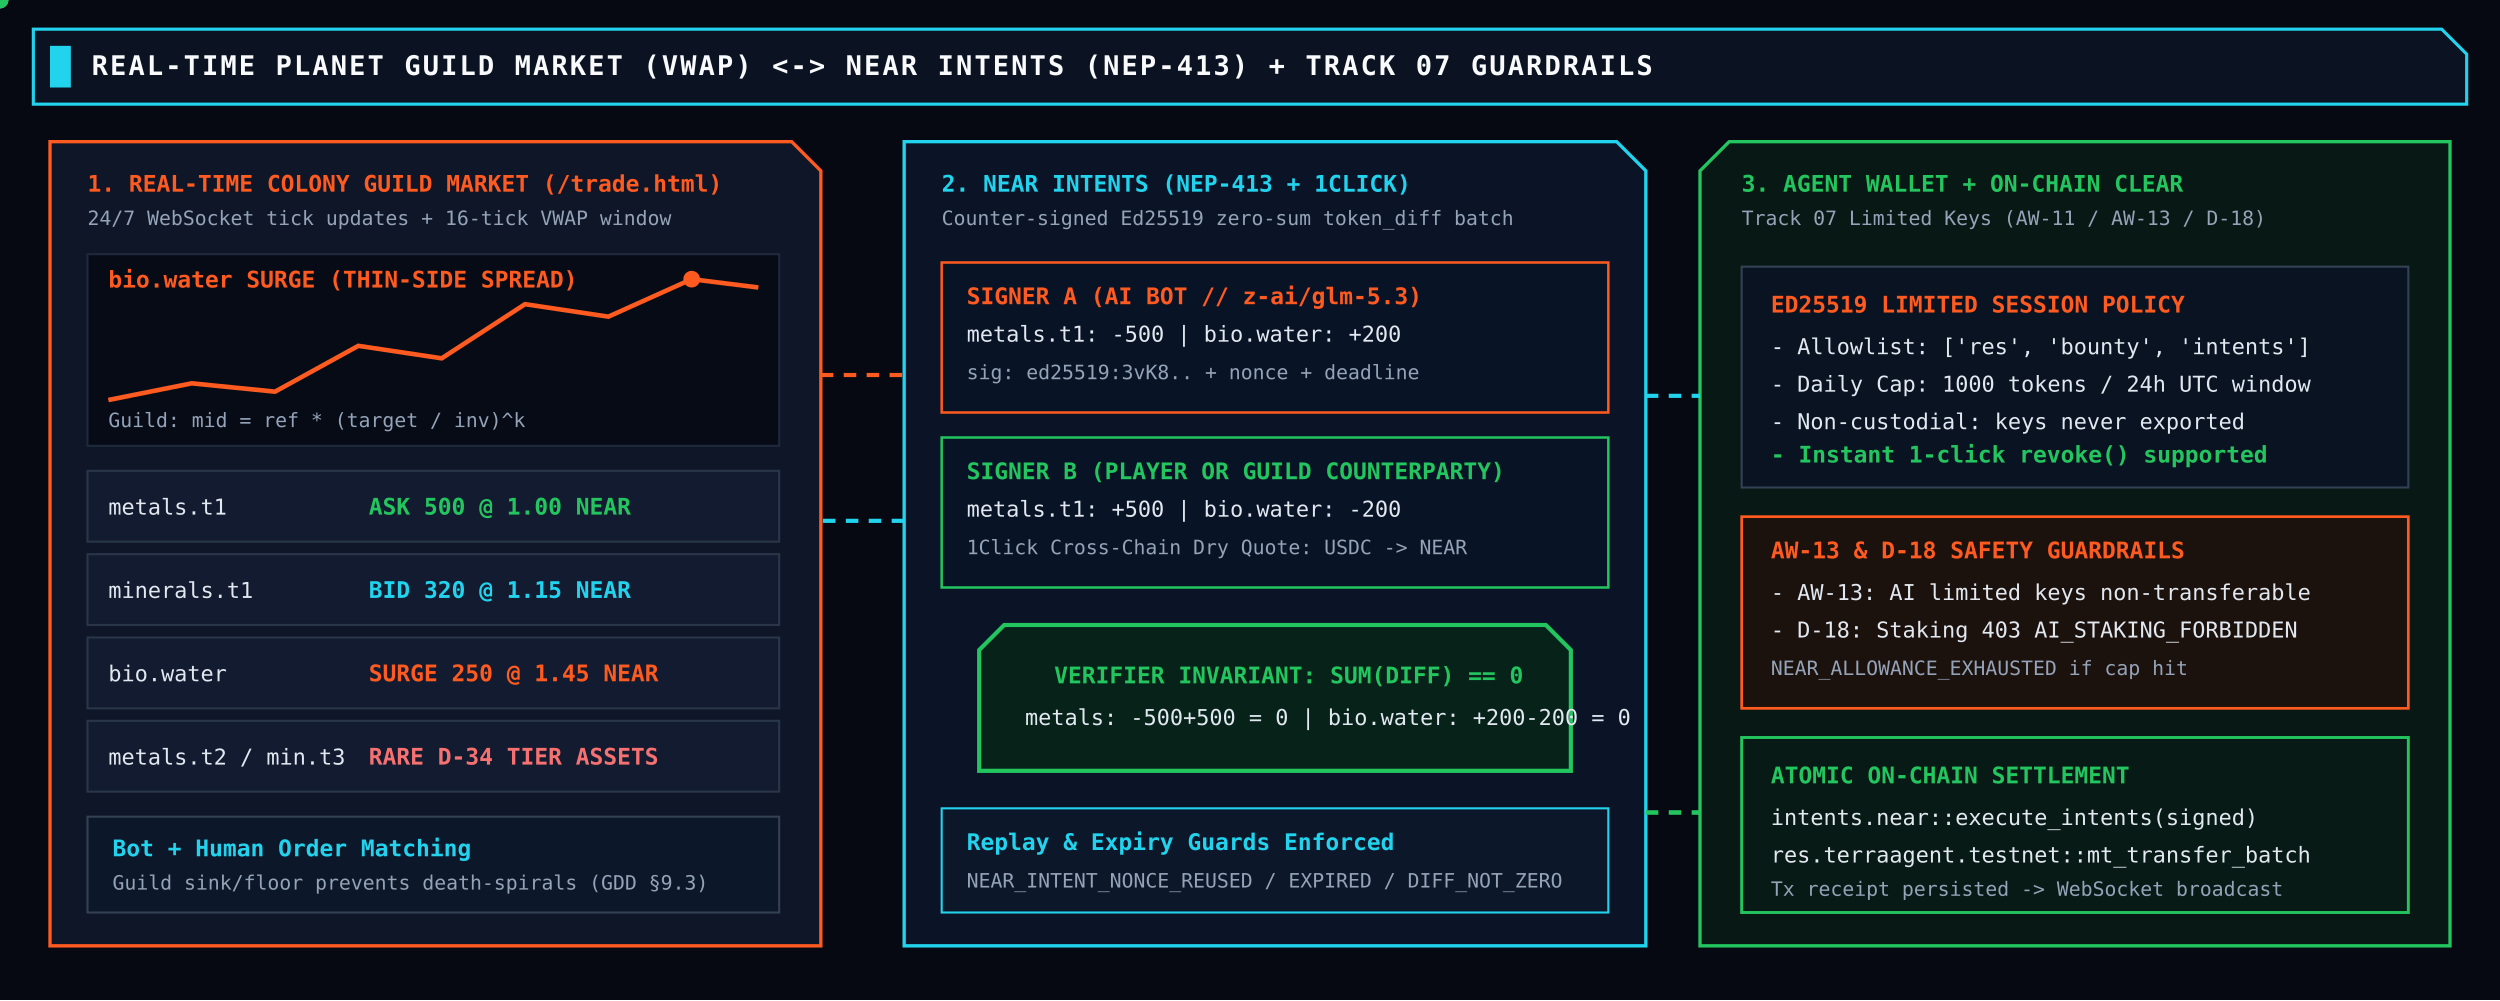
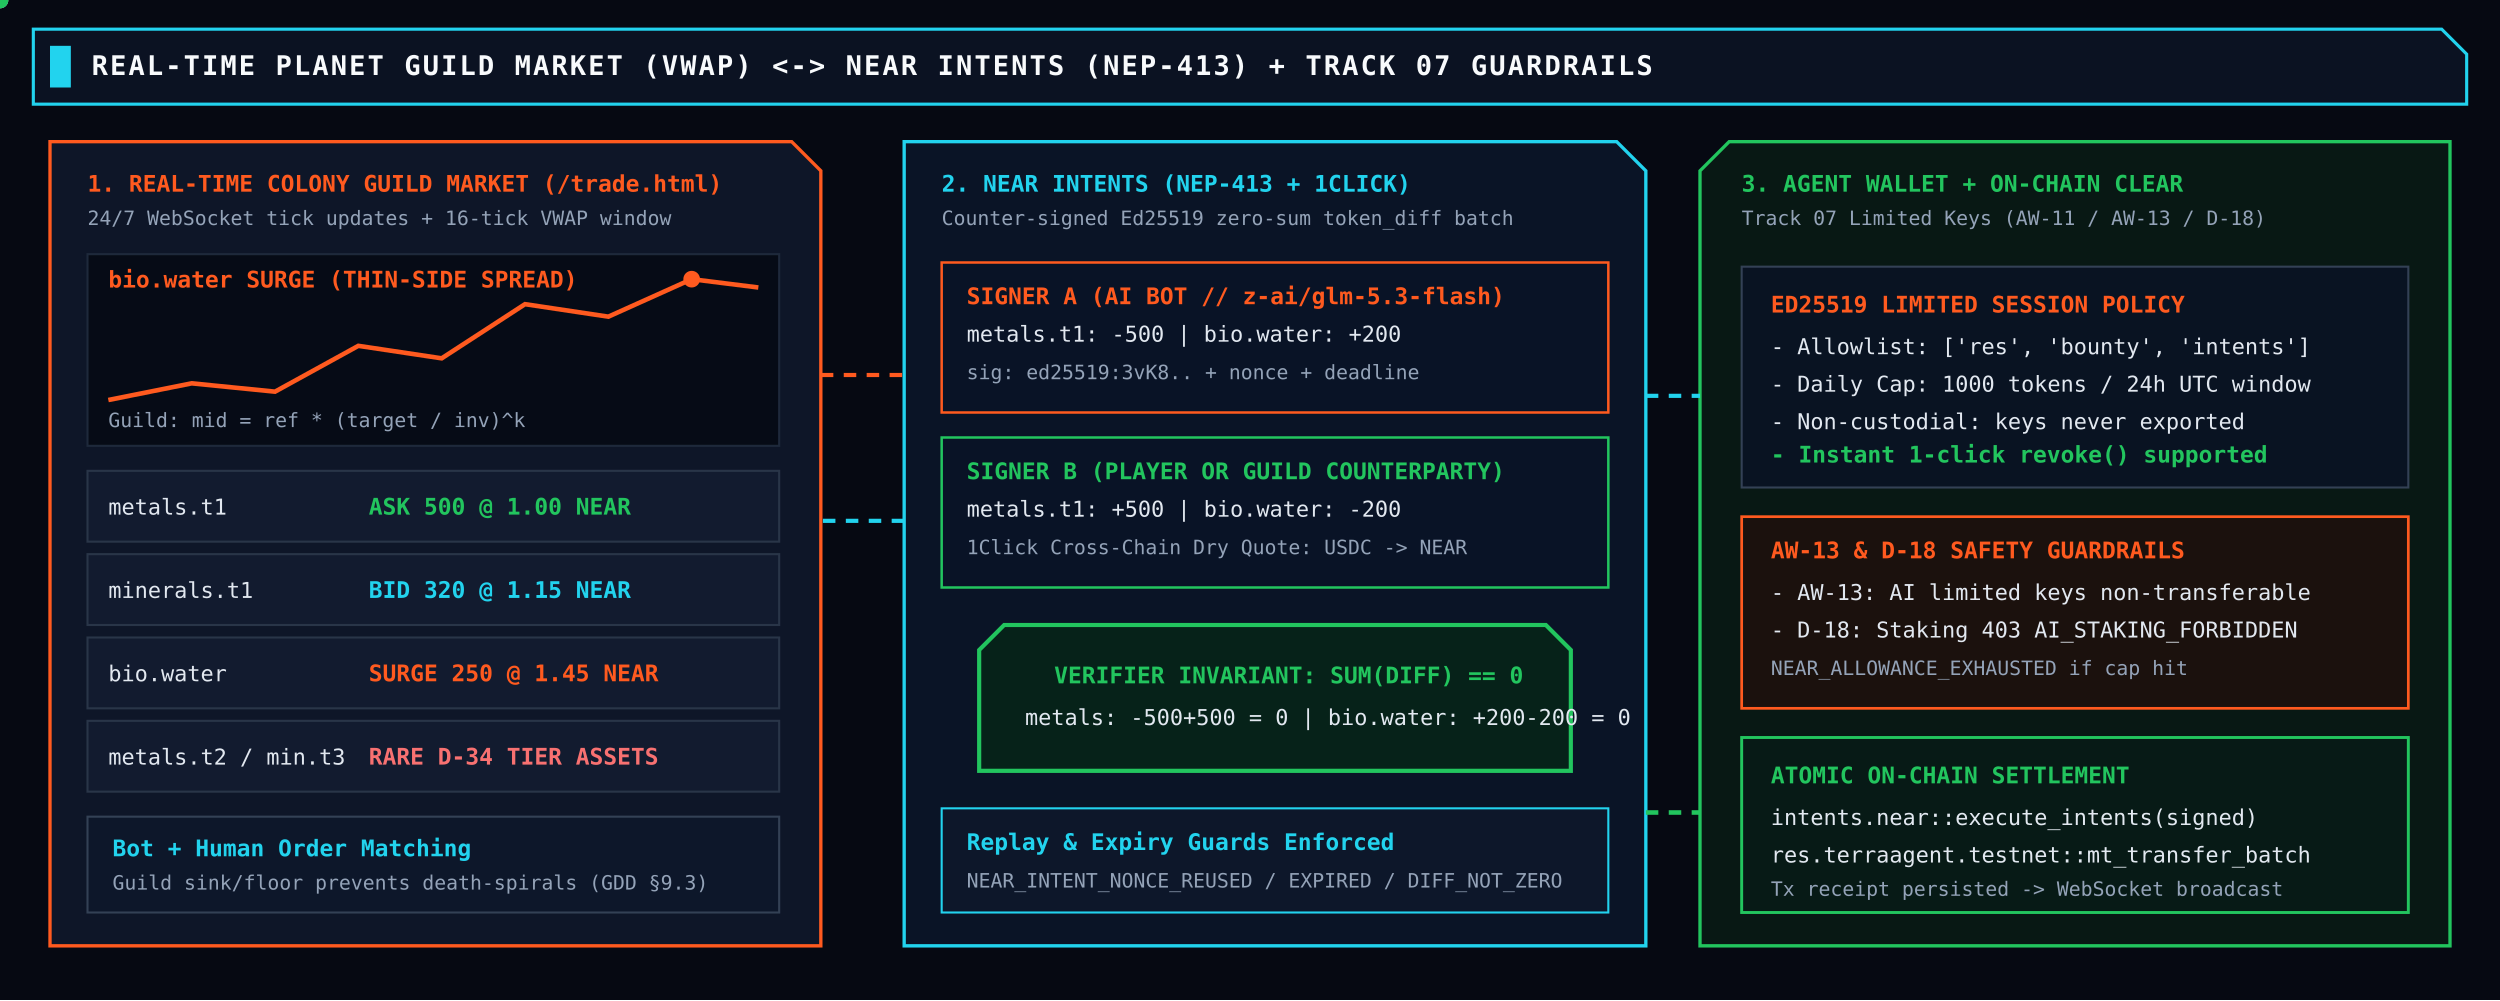
<svg xmlns="http://www.w3.org/2000/svg" viewBox="0 0 1200 480" width="1200" height="480" role="img" aria-label="TerraAgent Real-Time Colony Market and NEAR Intents NEP-413 Atomic Swap">
  <defs>
    <style>
      .bg { fill: #060912; }
      .panel { fill: #0b1120; stroke: #1e293b; stroke-width: 1.5; }
      .panel-o { fill: #0e1628; stroke: #ff5a1f; stroke-width: 1.6; }
      .panel-c { fill: #0a1426; stroke: #22d3ee; stroke-width: 1.6; }
      .panel-g { fill: #081814; stroke: #22c55e; stroke-width: 1.6; }
      .title { font: 700 13px 'JetBrains Mono', ui-monospace, monospace; fill: #f8fafc; letter-spacing: 1px; }
      .hdr-o { font: 700 11px 'JetBrains Mono', ui-monospace, monospace; fill: #ff5a1f; }
      .hdr-c { font: 700 11px 'JetBrains Mono', ui-monospace, monospace; fill: #22d3ee; }
      .hdr-g { font: 700 11px 'JetBrains Mono', ui-monospace, monospace; fill: #22c55e; }
      .hdr-r { font: 700 11px 'JetBrains Mono', ui-monospace, monospace; fill: #f87171; }
      .txt { font: 500 10.5px 'JetBrains Mono', ui-monospace, monospace; fill: #e2e8f0; }
      .muted { font: 500 9.5px 'JetBrains Mono', ui-monospace, monospace; fill: #94a3b8; }
      .row { fill: #121b2f; stroke: #293548; stroke-width: 1; }
      .flow-c { fill: none; stroke: #22d3ee; stroke-width: 2; stroke-dasharray: 6 5; animation: dash 1.5s linear infinite; }
      .flow-o { fill: none; stroke: #ff5a1f; stroke-width: 2; stroke-dasharray: 6 5; animation: dash 1.5s linear infinite; }
      .flow-g { fill: none; stroke: #22c55e; stroke-width: 2.2; stroke-dasharray: 6 5; animation: dash 1.2s linear infinite; }
      .flash { animation: pulse 2s ease-in-out infinite; }
      @keyframes dash { to { stroke-dashoffset: -22; } }
      @keyframes pulse { 0%, 100% { opacity: 0.5; } 50% { opacity: 1; } }
    </style>
  </defs>
  <rect width="1200" height="480" class="bg" />
  <polygon points="16,14 1172,14 1184,26 1184,50 16,50" fill="#0b1222" stroke="#22d3ee" stroke-width="1.5" />
  <rect x="24" y="22" width="10" height="20" fill="#22d3ee" />
  <text x="44" y="36" class="title">REAL-TIME PLANET GUILD MARKET (VWAP) &lt;-&gt; NEAR INTENTS (NEP-413) + TRACK 07 GUARDRAILS</text>
  <polygon points="24,68 380,68 394,82 394,454 24,454" class="panel-o" />
  <text x="42" y="92" class="hdr-o">1. REAL-TIME COLONY GUILD MARKET (/trade.html)</text>
  <text x="42" y="108" class="muted">24/7 WebSocket tick updates + 16-tick VWAP window</text>
  <rect x="42" y="122" width="332" height="92" fill="#060b16" stroke="#1e293b" />
  <polyline points="52,192 92,184 132,188 172,166 212,172 252,146 292,152 332,134 364,138" fill="none" stroke="#ff5a1f" stroke-width="2.2" />
  <circle cx="332" cy="134" r="4" fill="#ff5a1f" class="flash" />
  <text x="52" y="138" class="hdr-o">bio.water SURGE (THIN-SIDE SPREAD)</text>
  <text x="52" y="205" class="muted">Guild: mid = ref * (target / inv)^k</text>
  <g transform="translate(42,226)">
    <rect width="332" height="34" class="row" />
    <text x="10" y="21" class="txt">metals.t1</text>
    <text x="135" y="21" class="hdr-g">ASK 500 @ 1.00 NEAR</text>
  </g>
  <g transform="translate(42,266)">
    <rect width="332" height="34" class="row" />
    <text x="10" y="21" class="txt">minerals.t1</text>
    <text x="135" y="21" class="hdr-c">BID 320 @ 1.15 NEAR</text>
  </g>
  <g transform="translate(42,306)">
    <rect width="332" height="34" class="row" />
    <text x="10" y="21" class="txt">bio.water</text>
    <text x="135" y="21" class="hdr-o">SURGE 250 @ 1.45 NEAR</text>
  </g>
  <g transform="translate(42,346)">
    <rect width="332" height="34" class="row" />
    <text x="10" y="21" class="txt">metals.t2 / min.t3</text>
    <text x="135" y="21" class="hdr-r">RARE D-34 TIER ASSETS</text>
  </g>
  <rect x="42" y="392" width="332" height="46" fill="#0d172a" stroke="#334155" />
  <text x="54" y="411" class="hdr-c">Bot + Human Order Matching</text>
  <text x="54" y="427" class="muted">Guild sink/floor prevents death-spirals (GDD §9.3)</text>
  <polygon points="434,68 776,68 790,82 790,454 434,454" class="panel-c" />
  <text x="452" y="92" class="hdr-c">2. NEAR INTENTS (NEP-413 + 1CLICK)</text>
  <text x="452" y="108" class="muted">Counter-signed Ed25519 zero-sum token_diff batch</text>
  <rect x="452" y="126" width="320" height="72" fill="#091326" stroke="#ff5a1f" stroke-width="1.2" />
-   <text x="464" y="146" class="hdr-o">SIGNER A (AI BOT // z-ai/glm-5.3)</text>
+   <text x="464" y="146" class="hdr-o">SIGNER A (AI BOT // z-ai/glm-5.3-flash)</text>
  <text x="464" y="164" class="txt">metals.t1: -500  |  bio.water: +200</text>
  <text x="464" y="182" class="muted">sig: ed25519:3vK8.. + nonce + deadline</text>
  <rect x="452" y="210" width="320" height="72" fill="#091326" stroke="#22c55e" stroke-width="1.2" />
  <text x="464" y="230" class="hdr-g">SIGNER B (PLAYER OR GUILD COUNTERPARTY)</text>
  <text x="464" y="248" class="txt">metals.t1: +500  |  bio.water: -200</text>
  <text x="464" y="266" class="muted">1Click Cross-Chain Dry Quote: USDC -&gt; NEAR</text>
  <polygon points="482,300 742,300 754,312 754,370 470,370 470,312" fill="#062219" stroke="#22c55e" stroke-width="2" class="flash" />
  <text x="506" y="328" class="hdr-g">VERIFIER INVARIANT: SUM(DIFF) == 0</text>
  <text x="492" y="348" class="txt">metals: -500+500 = 0 | bio.water: +200-200 = 0</text>
  <rect x="452" y="388" width="320" height="50" fill="#0d172a" stroke="#22d3ee" stroke-width="1" />
  <text x="464" y="408" class="hdr-c">Replay &amp; Expiry Guards Enforced</text>
  <text x="464" y="426" class="muted">NEAR_INTENT_NONCE_REUSED / EXPIRED / DIFF_NOT_ZERO</text>
  <polygon points="830,68 1176,68 1176,454 816,454 816,82" class="panel-g" />
  <text x="836" y="92" class="hdr-g">3. AGENT WALLET + ON-CHAIN CLEAR</text>
  <text x="836" y="108" class="muted">Track 07 Limited Keys (AW-11 / AW-13 / D-18)</text>
  <rect x="836" y="128" width="320" height="106" fill="#091322" stroke="#334155" />
  <text x="850" y="150" class="hdr-o">ED25519 LIMITED SESSION POLICY</text>
  <text x="850" y="170" class="txt">- Allowlist: ['res', 'bounty', 'intents']</text>
  <text x="850" y="188" class="txt">- Daily Cap: 1000 tokens / 24h UTC window</text>
  <text x="850" y="206" class="txt">- Non-custodial: keys never exported</text>
  <text x="850" y="222" class="hdr-g">- Instant 1-click revoke() supported</text>
  <rect x="836" y="248" width="320" height="92" fill="#1b110d" stroke="#ff5a1f" stroke-width="1.3" />
  <text x="850" y="268" class="hdr-o">AW-13 &amp; D-18 SAFETY GUARDRAILS</text>
  <text x="850" y="288" class="txt">- AW-13: AI limited keys non-transferable</text>
  <text x="850" y="306" class="txt">- D-18: Staking 403 AI_STAKING_FORBIDDEN</text>
  <text x="850" y="324" class="muted">NEAR_ALLOWANCE_EXHAUSTED if cap hit</text>
  <rect x="836" y="354" width="320" height="84" fill="#071a16" stroke="#22c55e" stroke-width="1.4" />
  <text x="850" y="376" class="hdr-g">ATOMIC ON-CHAIN SETTLEMENT</text>
  <text x="850" y="396" class="txt">intents.near::execute_intents(signed)</text>
  <text x="850" y="414" class="txt">res.terraagent.testnet::mt_transfer_batch</text>
  <text x="850" y="430" class="muted">Tx receipt persisted -&gt; WebSocket broadcast</text>
  <path d="M394 180 H434" class="flow-o" />
  <path d="M434 250 H394" class="flow-c" />
  <path d="M790 190 H816" class="flow-c" />
  <path d="M790 390 H816" class="flow-g" />
  <circle r="4" fill="#ff5a1f">
    <animateMotion dur="1.2s" repeatCount="indefinite" path="M394,180 L434,180" />
  </circle>
  <circle r="4" fill="#22d3ee">
    <animateMotion dur="1.2s" repeatCount="indefinite" path="M434,250 L394,250" />
  </circle>
  <circle r="4" fill="#22c55e">
    <animateMotion dur="1.3s" repeatCount="indefinite" path="M790,390 L816,390" />
  </circle>
</svg>
